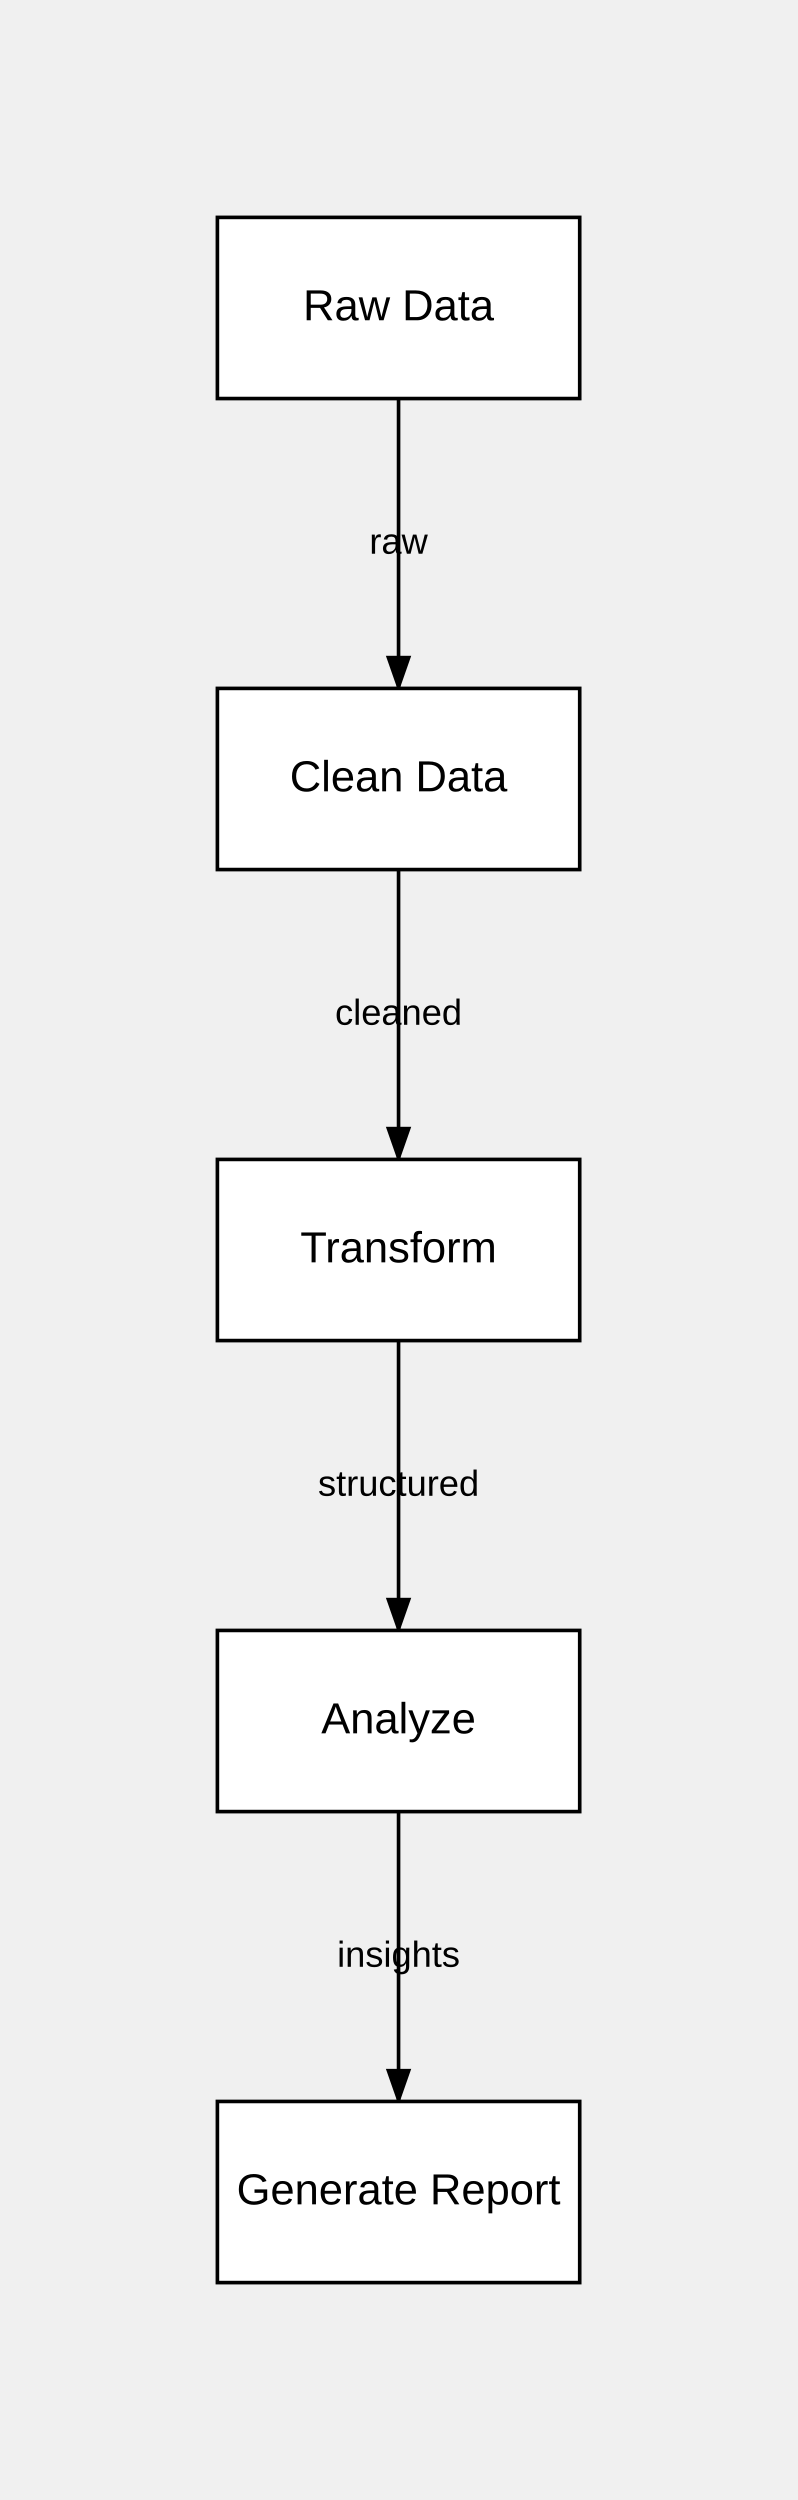
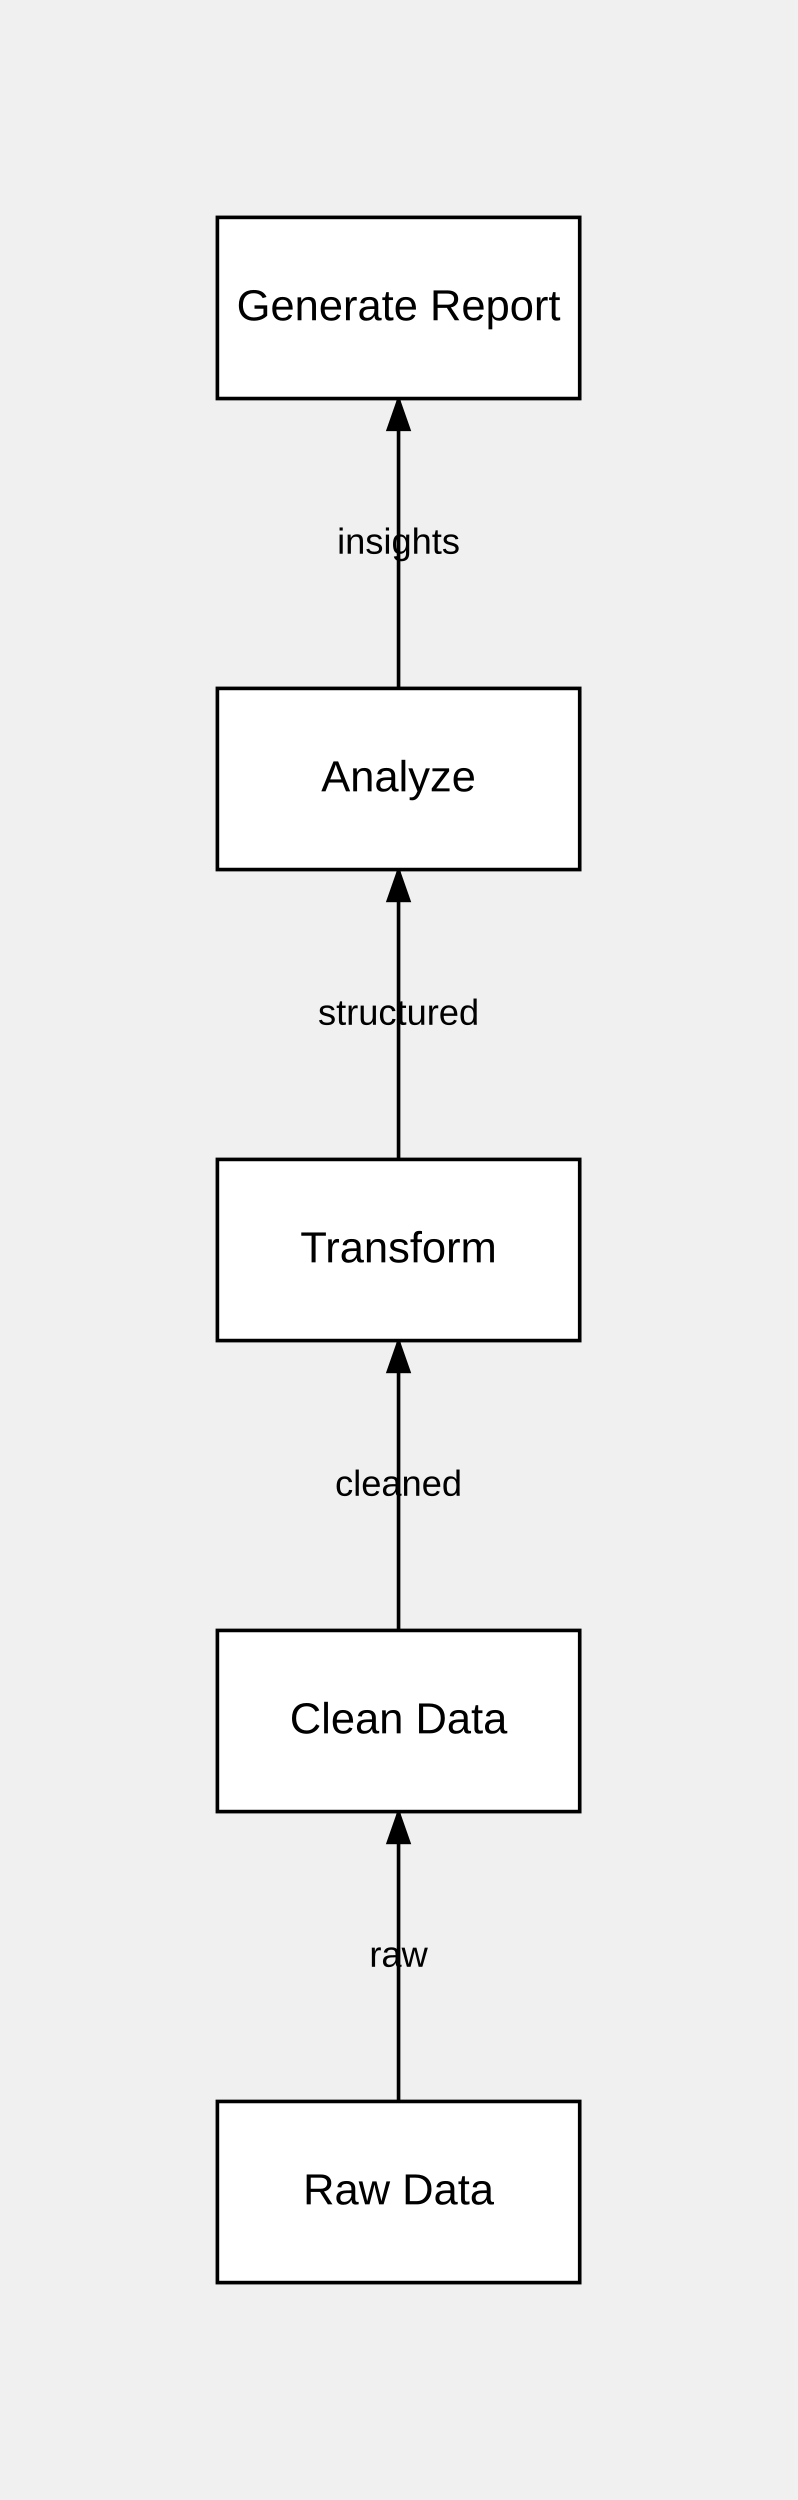
<svg xmlns="http://www.w3.org/2000/svg" width="220" height="690" viewBox="0 0 220 690">
  <style>
    .node {
      fill: #ffffff;
      stroke: #000000;
      stroke-width: 1;
    }
    .edge {
      fill: none;
      stroke: #000000;
      stroke-width: 1;
    }
    .node-label {
      font-family: Arial, sans-serif;
      font-size: 12px;
      text-anchor: middle;
      dominant-baseline: middle;
      fill: #000000;
      pointer-events: none;
    }
    .edge-label {
      font-family: Arial, sans-serif;
      font-size: 10px;
      text-anchor: middle;
      dominant-baseline: middle;
      fill: #000000;
      pointer-events: none;
    }
  </style>
  <defs>
    <marker id="arrowhead" markerWidth="10" markerHeight="7" refX="9" refY="3.5" orient="auto">
      <polygon points="0 0, 10 3.5, 0 7" fill="#000000" />
    </marker>
  </defs>
  <g transform="translate(20, 670) scale(1, -1)">
-     <path d="M 90.00 560.00 L 90.00 480.00" class="edge" marker-end="url(#arrowhead)" />
-     <text x="90.00" y="-520.00" class="edge-label" transform="scale(1, -1)">raw</text>
-     <path d="M 90.00 430.00 L 90.00 350.00" class="edge" marker-end="url(#arrowhead)" />
-     <text x="90.00" y="-390.00" class="edge-label" transform="scale(1, -1)">cleaned</text>
-     <path d="M 90.00 300.00 L 90.00 220.00" class="edge" marker-end="url(#arrowhead)" />
-     <text x="90.00" y="-260.00" class="edge-label" transform="scale(1, -1)">structured</text>
-     <path d="M 90.00 170.00 L 90.00 90.00" class="edge" marker-end="url(#arrowhead)" />
-     <text x="90.00" y="-130.00" class="edge-label" transform="scale(1, -1)">insights</text>
+     <path d="M 90.00 90.00 L 90.00 170.00" class="edge" marker-end="url(#arrowhead)" />
+     <text x="90.00" y="-130.00" class="edge-label" transform="scale(1, -1)">raw</text>
+     <path d="M 90.00 220.00 L 90.00 300.00" class="edge" marker-end="url(#arrowhead)" />
+     <text x="90.00" y="-260.00" class="edge-label" transform="scale(1, -1)">cleaned</text>
+     <path d="M 90.00 350.00 L 90.00 430.00" class="edge" marker-end="url(#arrowhead)" />
+     <text x="90.00" y="-390.00" class="edge-label" transform="scale(1, -1)">structured</text>
+     <path d="M 90.00 480.00 L 90.00 560.00" class="edge" marker-end="url(#arrowhead)" />
+     <text x="90.00" y="-520.00" class="edge-label" transform="scale(1, -1)">insights</text>
+     <rect x="40.00" y="40.00" width="100.00" height="50.00" class="node rect" />
+     <text x="90.00" y="-65.00" class="node-label" transform="scale(1, -1)">Raw Data</text>
+     <rect x="40.00" y="170.00" width="100.00" height="50.00" class="node rect" />
+     <text x="90.00" y="-195.00" class="node-label" transform="scale(1, -1)">Clean Data</text>
    <rect x="40.00" y="300.00" width="100.00" height="50.00" class="node rect" />
    <text x="90.00" y="-325.00" class="node-label" transform="scale(1, -1)">Transform</text>
-     <rect x="40.00" y="170.00" width="100.00" height="50.00" class="node rect" />
-     <text x="90.00" y="-195.00" class="node-label" transform="scale(1, -1)">Analyze</text>
-     <rect x="40.00" y="40.00" width="100.00" height="50.00" class="node rect" />
-     <text x="90.00" y="-65.00" class="node-label" transform="scale(1, -1)">Generate Report</text>
+     <rect x="40.00" y="430.00" width="100.00" height="50.00" class="node rect" />
+     <text x="90.00" y="-455.00" class="node-label" transform="scale(1, -1)">Analyze</text>
    <rect x="40.00" y="560.00" width="100.00" height="50.00" class="node rect" />
-     <text x="90.00" y="-585.00" class="node-label" transform="scale(1, -1)">Raw Data</text>
-     <rect x="40.00" y="430.00" width="100.00" height="50.00" class="node rect" />
-     <text x="90.00" y="-455.00" class="node-label" transform="scale(1, -1)">Clean Data</text>
+     <text x="90.00" y="-585.00" class="node-label" transform="scale(1, -1)">Generate Report</text>
  </g>
</svg>
